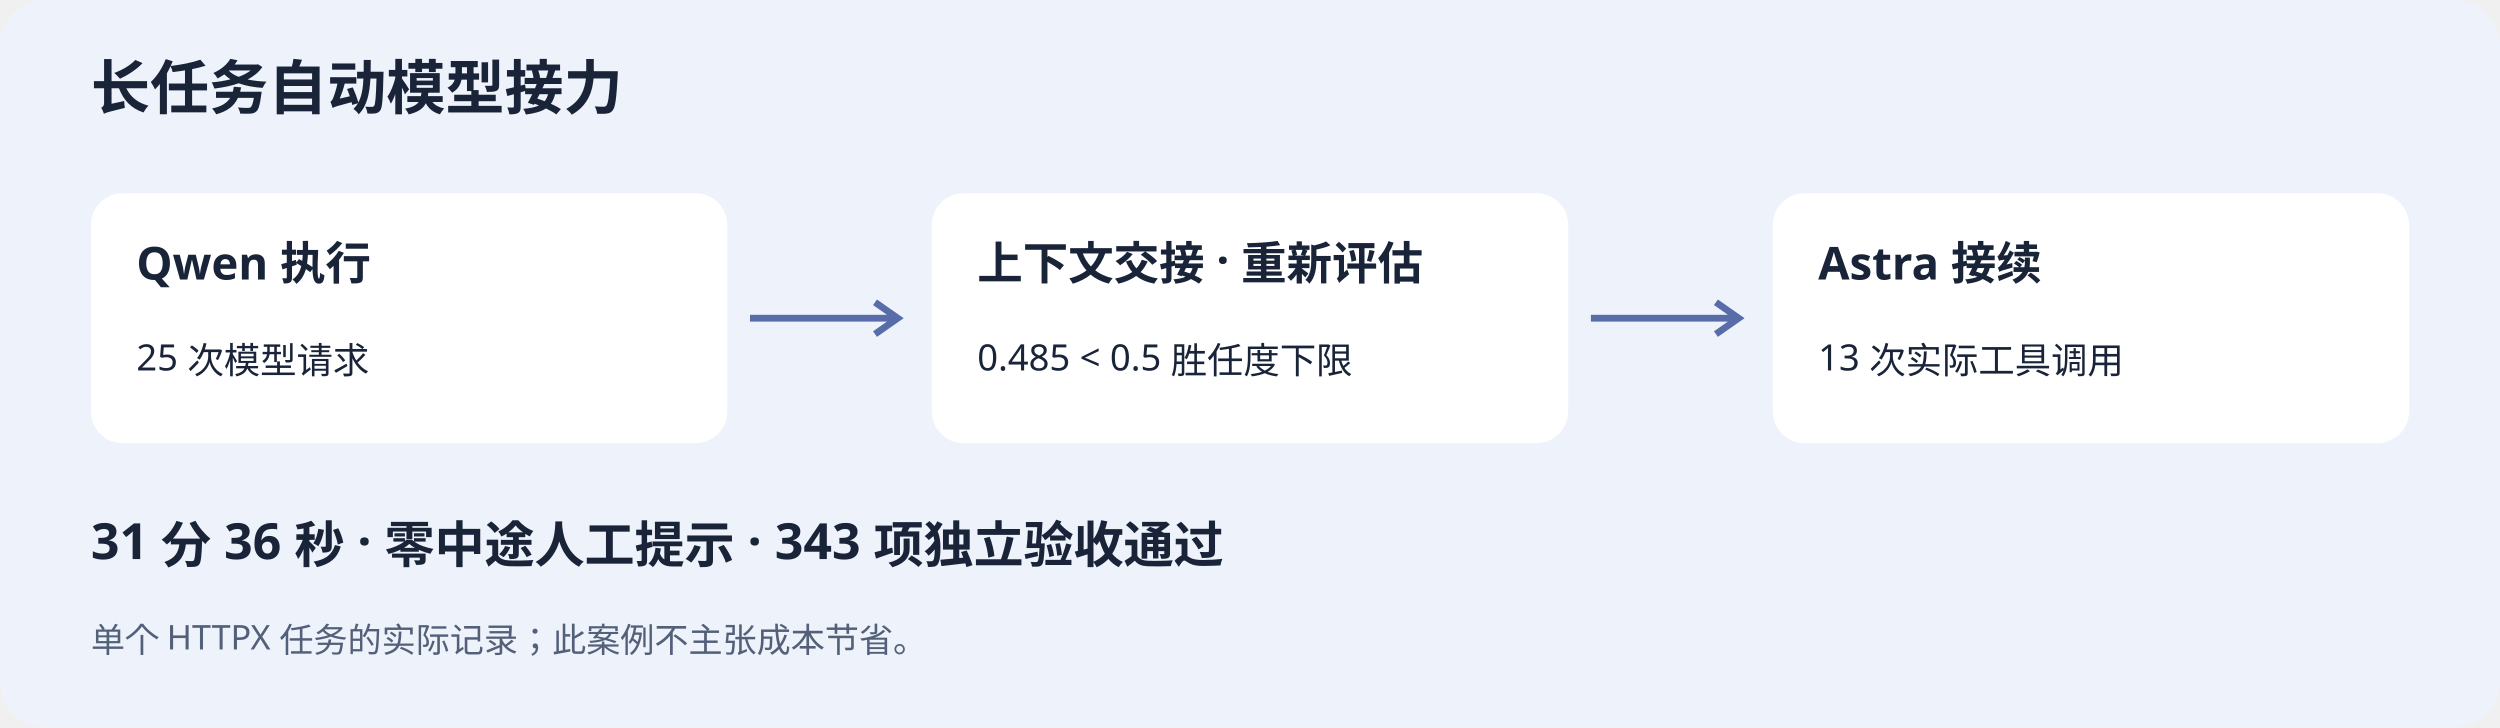
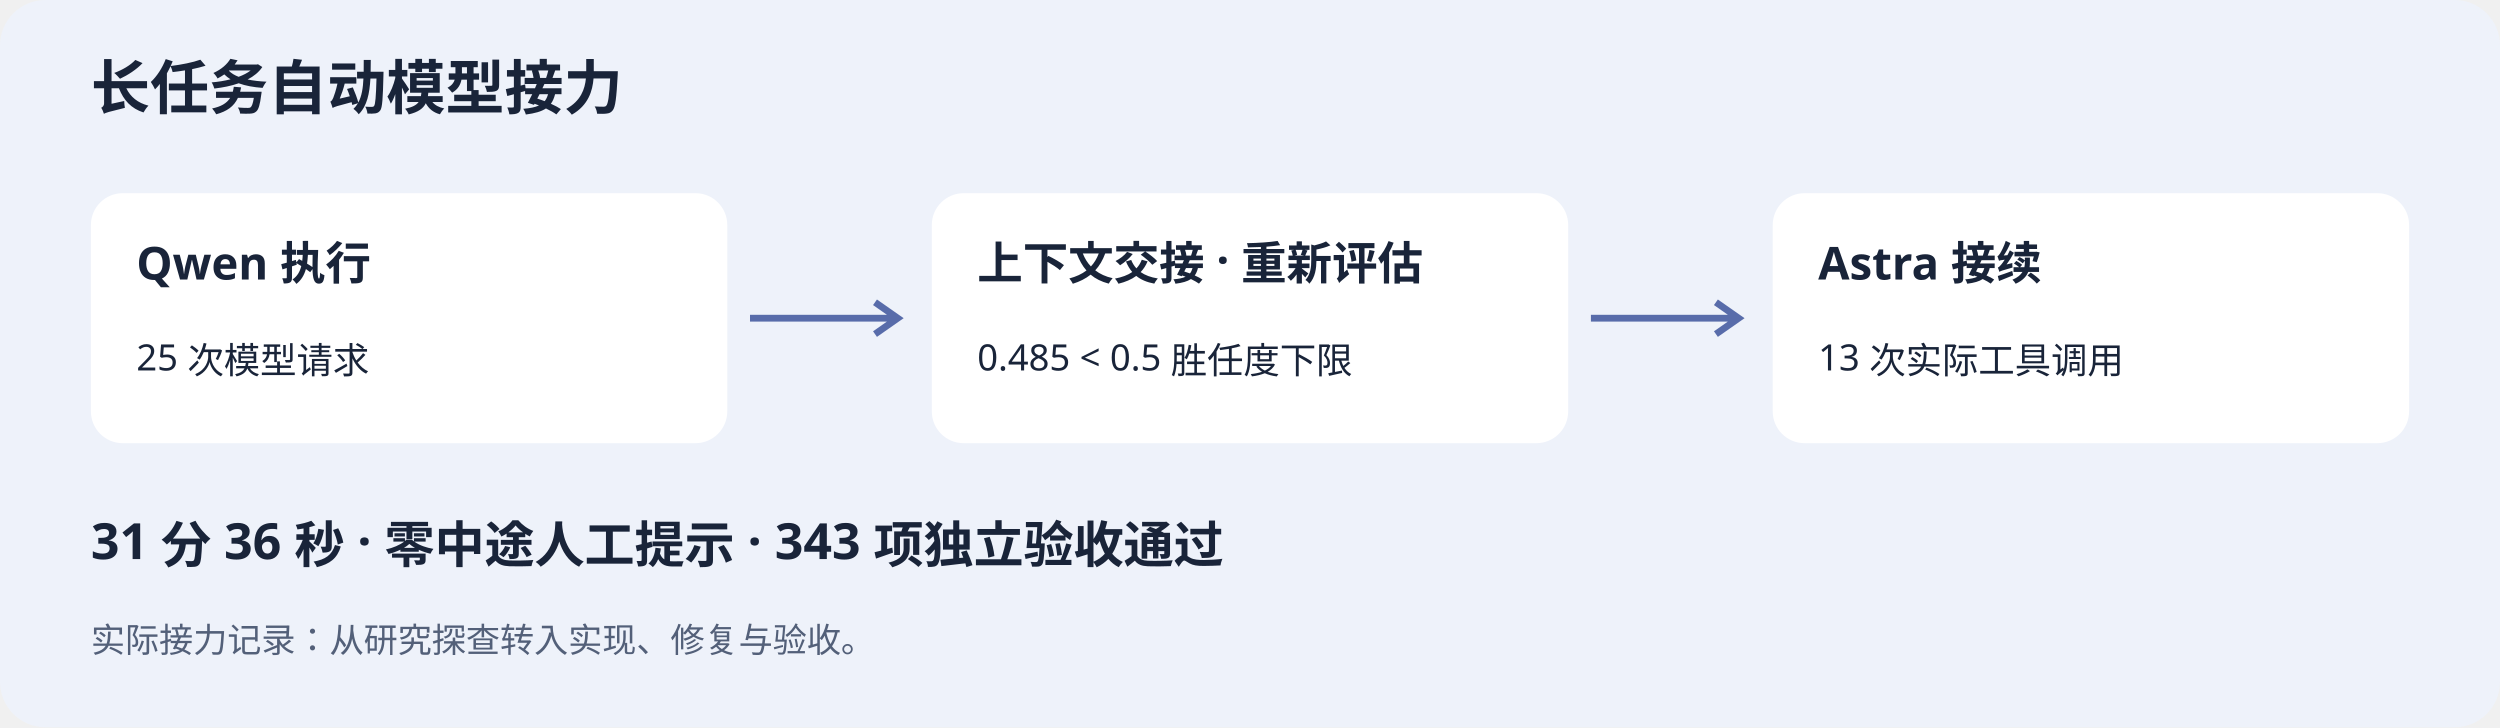
<svg xmlns="http://www.w3.org/2000/svg" viewBox="0 0 1100 320" role="img">
  <rect width="1100" height="320" rx="20" fill="#eef2fa" />
  <g font-family="system-ui,sans-serif" fill="#192439">
    <text x="40" y="48" font-size="26" font-weight="700">长任务自动模型接力</text>
    <rect x="40" y="85" width="280" height="110" rx="14" fill="white" />
    <text x="60" y="123" font-size="20" font-weight="700">Qwen 执行</text>
    <text x="60" y="163" font-size="16">25 次模型请求</text>
    <path d="M 330 140 h 65 m -10 -7 l 10 7 -10 7" fill="none" stroke="#586caa" stroke-width="3" />
    <rect x="410" y="85" width="280" height="110" rx="14" fill="white" />
    <text x="430" y="123" font-size="20" font-weight="700">上下文交接 · 重新评估</text>
    <text x="430" y="163" font-size="16">0.485 &lt; 0.5 胜任度下限</text>
    <path d="M 700 140 h 65 m -10 -7 l 10 7 -10 7" fill="none" stroke="#586caa" stroke-width="3" />
    <rect x="780" y="85" width="280" height="110" rx="14" fill="white" />
    <text x="800" y="123" font-size="20" font-weight="700">Astra 接续</text>
    <text x="800" y="163" font-size="16">13 次实际工具调用</text>
    <text x="40" y="246" font-size="22" font-weight="700">31 分 36 秒 · 零中途人工提示 · 343 项独立验收通过</text>
-     <text x="40" y="287" font-size="15" fill="#536079">单个 HTTPX 任务的实际记录；此案例不主张成本节省。</text>
+     <text x="40" y="287" font-size="15" fill="#536079">实际接力记录：从研究探查转入实现、修复与验收。</text>
  </g>
</svg>
